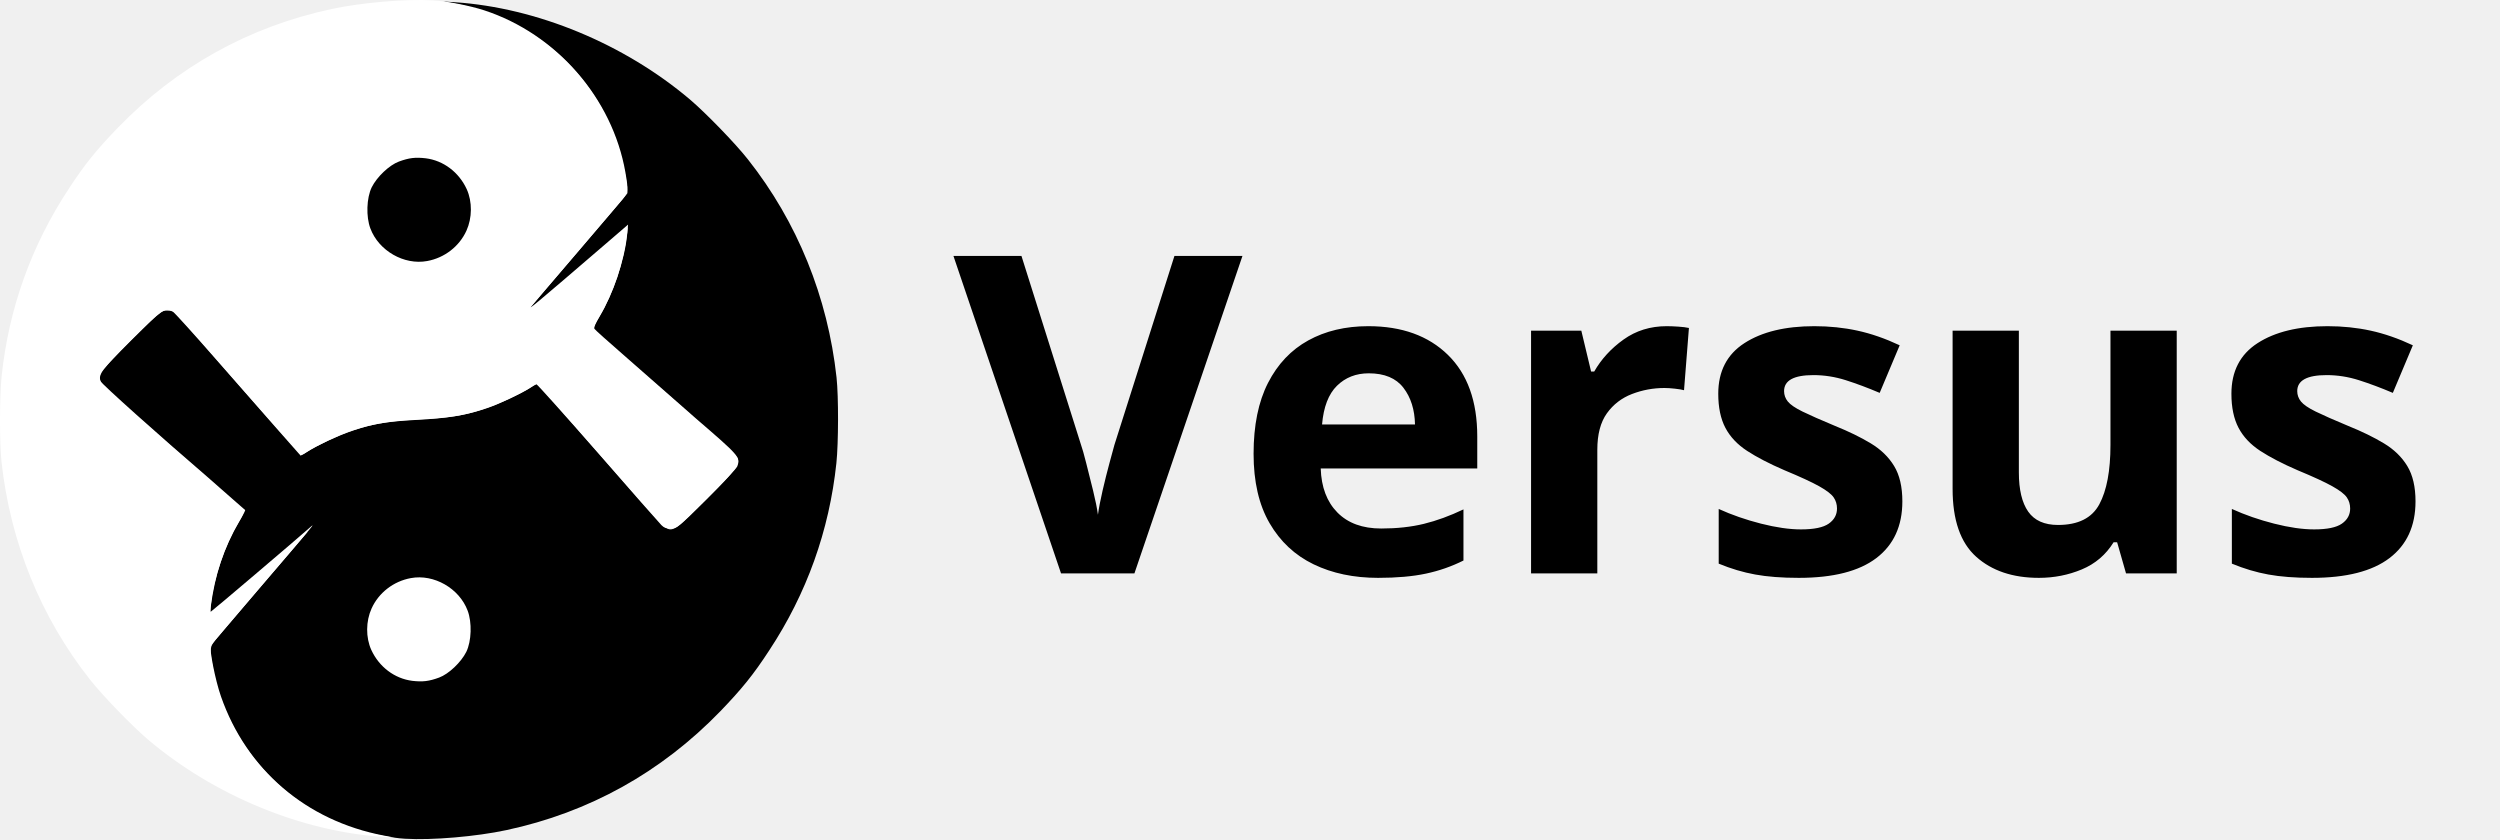
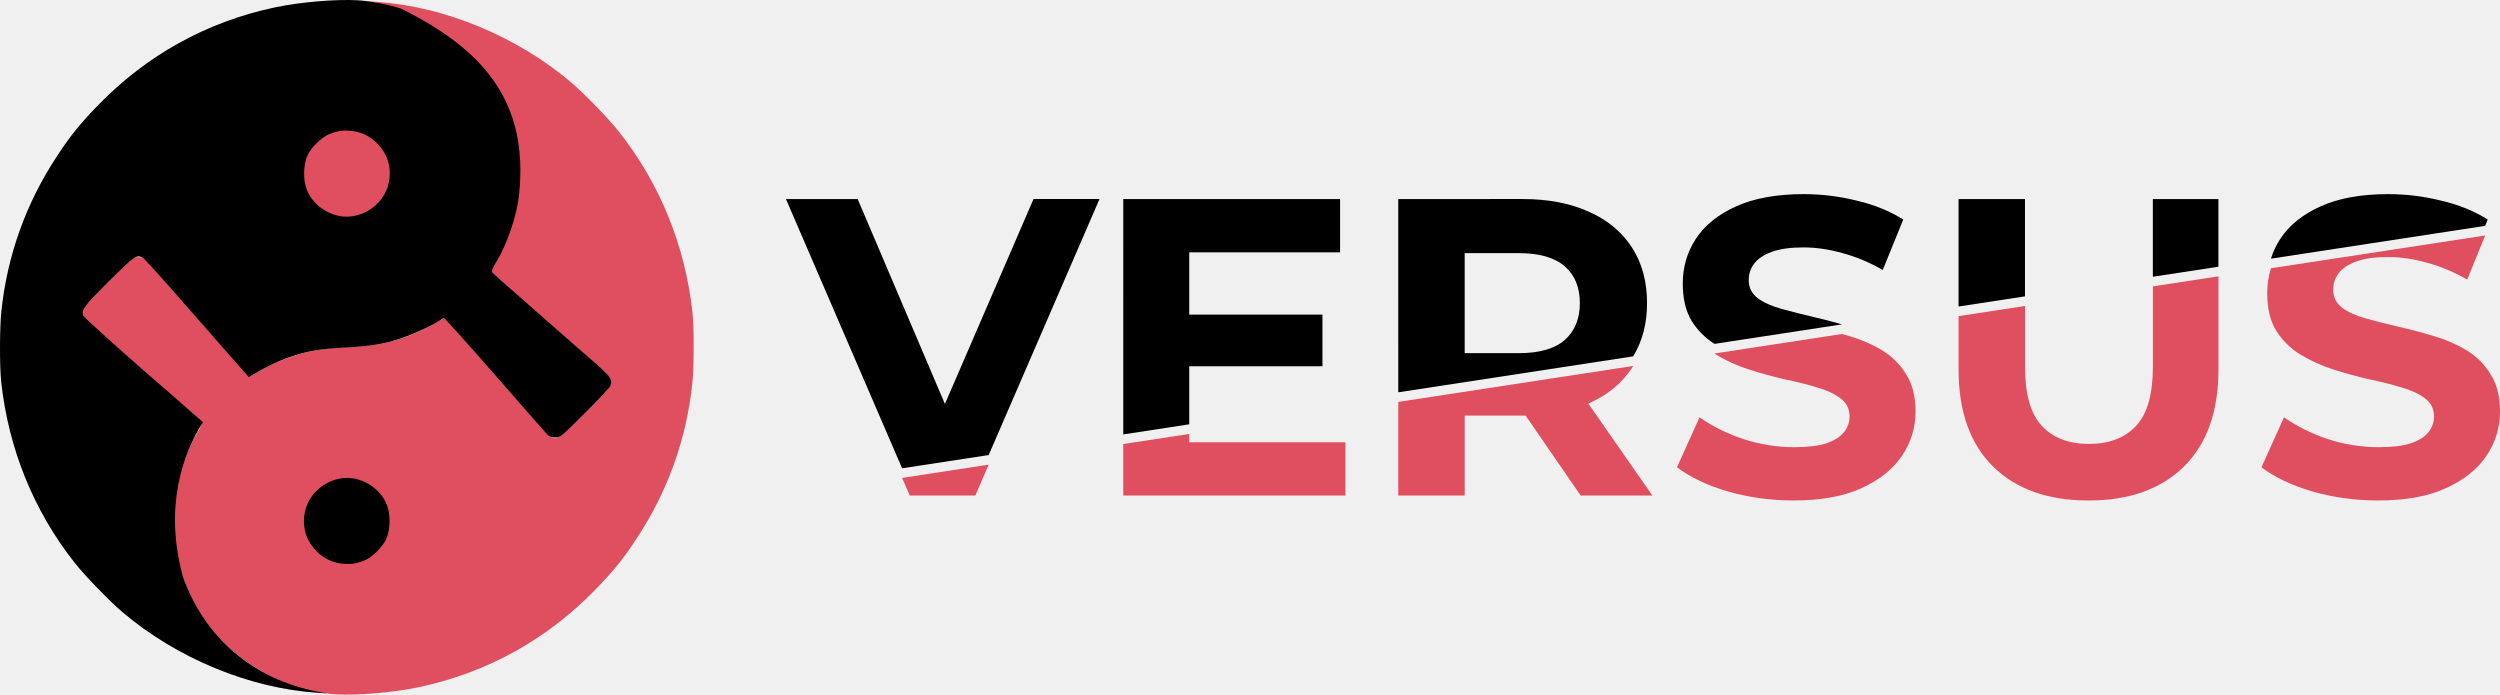
- <svg xmlns="http://www.w3.org/2000/svg" width="1681.363" height="564.353" viewBox="830.698 -119.936 1681.363 564.353">
-   <text xml:space="preserve" x="1471.92" y="265.716" style="font-weight:700;font-size:299.063px;font-family:Montserrat;-inkscape-font-specification:&quot;Montserrat, Bold&quot;;writing-mode:lr-tb;fill:#000;stroke-width:24.922">
-     <tspan x="1471.92" y="265.716" style="stroke-width:24.922">Versus</tspan>
-   </text>
-   <path d="M1046.702 367.336h105.535V255.351h-105.535z" style="fill:#fff" transform="translate(16.18 -1.411)" />
-   <path d="M1061.437 79.608h105.535V-32.377h-105.535z" />
-   <path d="M1103.213 444.164c-9.2-.5-24.8-3.5-34.6-6.7-48.5-15.9-86.2-59.1-94.9-108.9-2.1-12.4-2-13.3 2.2-18.5 3.5-4.2 54.2-63.7 60.2-70.6 4.5-5-.5-.9-49.8 41.5l-14.4 12.4.7-7.4c1.6-16.1 9.5-39.5 18.2-54 2.9-4.7 4.3-8 3.7-8.7-.4-.7-8.9-8.3-18.8-16.9-9.9-8.6-19.8-17.3-22-19.3-2.2-2-7.4-6.5-11.5-10.1-4.1-3.6-8.8-7.7-10.5-9.2-1.6-1.4-4-3.5-5.1-4.5-29.6-25.5-30.3-26.2-28.2-32.4.5-1.4 9.8-11.4 20.7-22.2 19.4-19.3 19.9-19.7 24-19.7 3 0 4.8.6 6.4 2.3 1.2 1.2 20.4 23 42.6 48.5 22.2 25.4 40.9 46.2 41.4 46.2s2.1-.8 3.5-1.9c5.5-3.8 21.3-11.2 31.3-14.5 13.9-4.7 24.3-6.4 46.7-7.6 19.6-1 30.1-2.9 43.8-7.6 7.9-2.7 21.2-9 29.1-13.9l4.2-2.5 14.3 16.2c7.9 9 26.9 30.6 42.2 48.1 15.2 17.4 28.6 32.2 29.6 32.7 5.2 2.8 6.5 1.8 27.7-19.2 20.2-20.2 22.3-23 20.8-27.7-.5-1.7-39.5-36.6-72-64.5-4.4-3.8-11.8-10.3-16.5-14.5-4.7-4.1-8.7-7.6-8.8-7.7-.2-.1 1.5-3.5 3.9-7.5 10.6-18.2 16.3-35.3 19.3-57.6.2-1.8.2-3.3 0-3.3-.4 0-57.6 48.6-66.4 56.4-4.7 4.2-4.8 4.3 32.6-39.4 18.2-21.2 33.3-39 33.7-39.7 1.2-2-3-23.4-6.8-34.2-17.2-49.3-57.3-83.6-109.5-93.6l-7.5-1.4 8 .5c55.1 3.7 113.8 28 158 65.4 10.8 9.2 30.5 29.5 39 40.3 33.2 42 53.7 92.6 59.6 146.7 1.4 13 1.3 44-.1 57.5-4.8 45.5-20 87.8-45.1 125.9-10.8 16.6-18.5 26-32.9 41-39.8 41.1-88.3 68.1-144 80-20 4.3-49.9 6.9-68 5.8zm22.8-108.4c6.5-2.4 14.8-10.3 18.3-17.3 3.5-7.2 3.9-19.8.9-27.7-5.6-15-22.7-24.8-38.2-21.9-11.6 2.1-21.6 9.8-26.4 20.4-3.9 8.6-4 19.5-.2 27.9 5.3 11.5 15.7 19.3 27.6 20.8 7 .8 11.2.3 18-2.2z" />
-   <path d="M1105.62-118.272c9.2.5 24.8 3.5 34.6 6.7 48.5 15.9 86.2 59.1 94.9 108.9 2.1 12.4 2 13.3-2.2 18.5-3.5 4.2-54.2 63.7-60.2 70.6-4.5 5 .5.9 49.8-41.5l14.4-12.4-.7 7.4c-1.6 16.1-9.5 39.5-18.2 54-2.9 4.7-4.3 8-3.7 8.7.4.7 8.9 8.3 18.8 16.9 9.9 8.6 19.8 17.3 22 19.3 2.2 2 7.4 6.5 11.5 10.1 4.1 3.6 8.8 7.7 10.5 9.2 1.6 1.4 4 3.5 5.1 4.5 29.6 25.5 30.3 26.2 28.2 32.4-.5 1.4-9.8 11.4-20.7 22.2-19.4 19.3-19.9 19.7-24 19.7-3 0-4.8-.6-6.4-2.3-1.2-1.2-20.4-23-42.6-48.5-22.2-25.4-40.9-46.2-41.4-46.2s-2.1.8-3.5 1.9c-5.5 3.8-21.3 11.2-31.3 14.5-13.9 4.7-24.3 6.4-46.7 7.6-19.6 1-30.1 2.9-43.8 7.6-7.9 2.7-21.2 9-29.1 13.9l-4.2 2.5-14.3-16.2c-7.9-9-26.9-30.6-42.2-48.1-15.2-17.4-28.6-32.2-29.6-32.7-5.2-2.8-6.5-1.8-27.7 19.2-20.2 20.2-22.3 23-20.8 27.7.5 1.7 39.5 36.6 72 64.5 4.4 3.8 11.8 10.3 16.5 14.5 4.7 4.1 8.7 7.6 8.8 7.7.2.1-1.5 3.5-3.9 7.5-10.6 18.2-16.3 35.3-19.3 57.6-.2 1.8-.2 3.3 0 3.3.4 0 57.6-48.6 66.4-56.4 4.7-4.2 4.8-4.3-32.6 39.4-18.2 21.2-33.3 39-33.7 39.7-1.2 2 3 23.4 6.8 34.2 17.2 49.3 57.3 83.6 109.5 93.6l7.5 1.4-8-.5c-55.1-3.7-113.8-28-158-65.4-10.8-9.2-30.5-29.5-39-40.3-33.2-42-53.7-92.6-59.6-146.7-1.4-13-1.3-44 .1-57.5 4.8-45.5 20-87.8 45.1-125.9 10.8-16.6 18.5-26 32.9-41 39.8-41.1 88.3-68.1 144-80 20-4.3 49.9-6.9 68-5.8zm-22.8 108.4c-6.5 2.4-14.8 10.3-18.3 17.3-3.5 7.2-3.9 19.8-.9 27.7 5.6 15 22.7 24.8 38.2 21.9 11.6-2.1 21.6-9.8 26.4-20.4 3.9-8.6 4-19.5.2-27.9-5.3-11.5-15.7-19.3-27.6-20.8-7-.8-11.2-.3-18 2.2z" style="fill:#fff" transform="translate(16.18 -1.411)" />
+ <svg xmlns="http://www.w3.org/2000/svg" width="251.105mm" height="69.767mm" viewBox="0 0 251.105 69.767" version="1.1" id="svg312" xml:space="preserve">
+   <defs id="defs309" />
+   <g id="layer1" transform="translate(-38.6493,-113.6167)">
+     <g id="g451" transform="matrix(-0.1236224,0,0,0.1236224,211.0178,128.4435)">
+       <path d="m 1059.07,-30.525 h 105.535 v 111.985 h -105.535 z" style="fill:#e04f5f;fill-opacity:1" id="path2" />
+       <path d="m 1054.299,257.676 h 105.535 v 111.985 h -105.535 z" id="path4" />
+       <path d="m 1121.799,444.164 c 9.2,-0.5 24.8,-3.5 34.6,-6.7 79.214,-29.976 101.893,-98.84 96,-151.5 -1.6,-16.1 -9.5,-39.5 -18.2,-54 -2.9,-4.7 -4.3,-8 -3.7,-8.7 0.4,-0.7 8.9,-8.3 18.8,-16.9 9.9,-8.6 19.8,-17.3 22,-19.3 2.2,-2 7.4,-6.5 11.5,-10.1 4.1,-3.6 8.8,-7.7 10.5,-9.2 1.6,-1.4 4,-3.5 5.1,-4.5 29.6,-25.5 30.3,-26.2 28.2,-32.4 -0.5,-1.4 -9.8,-11.4 -20.7,-22.2 -19.4,-19.3 -19.9,-19.7 -24,-19.7 -3,0 -4.8,0.6 -6.4,2.3 -1.2,1.2 -20.4,23 -42.6,48.5 -22.2,25.4 -40.9,46.2 -41.4,46.2 -0.5,0 -2.1,-0.8 -3.5,-1.9 -5.5,-3.8 -21.3,-11.2 -31.3,-14.5 -13.9,-4.7 -24.3,-6.4 -46.7,-7.6 -19.6,-1 -30.1,-2.9 -43.8,-7.6 -7.9,-2.7 -21.2,-9 -29.1,-13.9 l -4.2,-2.5 -14.3,16.2 c -7.9,9 -26.9,30.6 -42.2,48.1 -15.2,17.4 -28.6,32.2 -29.6,32.7 -5.2,2.8 -6.5,1.8 -27.7,-19.2 -20.2,-20.2 -22.3,-23 -20.8,-27.7 0.5,-1.7 39.5,-36.6 72,-64.5 4.4,-3.8 11.8,-10.3 16.5,-14.5 4.7,-4.1 8.7,-7.6 8.8,-7.7 0.2,-0.1 -1.5,-3.5 -3.9,-7.5 -39.762,-90.21 -24.918,-157.973 97.1,-211.4 l 7.5,-1.4 -8,0.5 c -55.1,3.7 -113.8,28 -158,65.4 -10.8,9.2 -30.5,29.5 -39,40.3 -33.2,42 -53.7,92.6 -59.6,146.7 -1.4,13 -1.3,44 0.1,57.5 4.8,45.5 20,87.8 45.1,125.9 10.8,16.6 18.5,26 32.9,41 39.8,41.1 88.3,68.1 144,80 20,4.3 49.9,6.9 68,5.8 z m -22.8,-108.4 c -6.5,-2.4 -14.8,-10.3 -18.3,-17.3 -3.5,-7.2 -3.9,-19.8 -0.9,-27.7 5.6,-15 22.7,-24.8 38.2,-21.9 11.6,2.1 21.6,9.8 26.4,20.4 3.9,8.6 4,19.5 0.2,27.9 -5.3,11.5 -15.7,19.3 -27.6,20.8 -7,0.8 -11.2,0.3 -18,-2.2 z" style="fill:#e04f5f;fill-opacity:1" id="path8" />
+       <path d="m 1103.213,-119.684 c -9.2,0.5 -24.8,3.5 -34.6,6.7 -67.096,33.083 -104.166,75.919 -96,151.5 1.6,16.1 9.5,39.5 18.2,54 2.9,4.7 4.3,8 3.7,8.7 -0.4,0.7 -8.9,8.3 -18.8,16.9 -9.9,8.6 -19.8,17.3 -22,19.3 -2.2,2 -7.4,6.5 -11.5,10.1 -4.1,3.6 -8.8,7.7 -10.5,9.2 -1.6,1.4 -4,3.5 -5.1,4.5 -29.6,25.5 -30.3,26.2 -28.2,32.4 0.5,1.4 9.8,11.4 20.7,22.2 19.4,19.3 19.9,19.7 24,19.7 3,0 4.8,-0.6 6.4,-2.3 1.2,-1.2 20.4,-23 42.6,-48.5 22.2,-25.4 40.9,-46.2 41.4,-46.2 0.5,0 2.1,0.8 3.5,1.9 5.5,3.8 21.3,11.2 31.3,14.5 13.9,4.7 24.3,6.4 46.7,7.6 19.6,1 30.1,2.9 43.8,7.6 7.9,2.7 21.2,9 29.1,13.9 l 4.2,2.5 14.3,-16.2 c 7.9,-9 26.9,-30.6 42.2,-48.1 15.2,-17.4 28.6,-32.2 29.6,-32.7 5.2,-2.8 6.5,-1.8 27.7,19.2 20.2,20.2 22.3,23 20.8,27.7 -0.5,1.7 -39.5,36.6 -72,64.5 -4.4,3.8 -11.8,10.3 -16.5,14.5 -4.7,4.1 -8.7,7.6 -8.8,7.7 16.393,25.85 31.806,68.721 16.3,125.3 -17.2,49.3 -57.3,83.6 -109.5,93.6 l -7.5,1.4 8,-0.5 c 55.1,-3.7 113.8,-28 158,-65.4 10.8,-9.2 30.5,-29.5 39,-40.3 33.2,-42 53.7,-92.6 59.6,-146.7 1.4,-13 1.3,-44 -0.1,-57.5 -4.8,-45.5 -20,-87.8 -45.1,-125.9 -10.8,-16.6 -18.5,-26 -32.9,-41 -39.8,-41.1 -88.3,-68.1 -144,-80 -20,-4.3 -49.9,-6.9 -68,-5.8 z m 22.8,108.4 c 6.5,2.4 14.8,10.3 18.3,17.3 3.5,7.2 3.9,19.8 0.9,27.7 -5.6,15 -22.7,24.8 -38.2,21.9 -11.6,-2.1 -21.6,-9.8 -26.4,-20.4 -3.9,-8.6 -4,-19.5 -0.2,-27.9 5.3,-11.5 15.7,-19.3 27.6,-20.8 7,-0.8 11.2,-0.3 18,2.2 z" id="path6" />
+     </g>
+     <g id="layer1-1" transform="matrix(1.82337,0,0,1.82337,332.4514,178.0007)">
+       <g id="g11554" transform="translate(-18.1177,-16.61948)" style="fill:#ffffff">
+         <path id="path396" style="font-weight:bold;font-size:22.578px;font-family:Montserrat;-inkscape-font-specification:'Montserrat, Bold';fill:#e04f5f;fill-opacity:1;stroke-width:2.167" d="m -17.917,-3.913 c -0.136,0.433 -0.206,0.888 -0.206,1.367 0,0.843 0.165,1.535 0.497,2.077 0.346,0.542 0.79,0.978 1.332,1.309 0.542,0.331 1.137,0.602 1.784,0.813 0.662,0.211 1.317,0.392 1.964,0.542 0.662,0.135 1.264,0.286 1.806,0.451 0.542,0.151 0.978,0.354 1.309,0.61 0.331,0.241 0.497,0.572 0.497,0.993 0,0.331 -0.106,0.625 -0.316,0.881 -0.211,0.256 -0.542,0.459 -0.993,0.61 -0.436,0.135 -1.016,0.203 -1.739,0.203 -0.948,0 -1.889,-0.151 -2.822,-0.452 C -15.722,5.175 -16.52,4.776 -17.197,4.295 l -1.242,2.754 c 0.707,0.542 1.641,0.986 2.8,1.332 1.159,0.331 2.371,0.497 3.635,0.497 1.505,0 2.747,-0.226 3.725,-0.677 0.993,-0.452 1.738,-1.046 2.235,-1.783 0.497,-0.738 0.745,-1.551 0.745,-2.439 0,-0.828 -0.173,-1.513 -0.519,-2.055 -0.331,-0.542 -0.768,-0.978 -1.309,-1.309 -0.542,-0.331 -1.144,-0.594 -1.806,-0.79 -0.647,-0.196 -1.302,-0.369 -1.964,-0.519 -0.647,-0.151 -1.242,-0.301 -1.784,-0.452 -0.542,-0.151 -0.978,-0.346 -1.309,-0.587 -0.331,-0.256 -0.497,-0.587 -0.497,-0.993 0,-0.346 0.098,-0.647 0.294,-0.903 0.196,-0.271 0.519,-0.489 0.97,-0.655 0.452,-0.166 1.031,-0.248 1.739,-0.248 0.707,0 1.43,0.105 2.167,0.316 0.738,0.196 1.475,0.505 2.213,0.926 l 0.987,-2.429 z" />
+         <path id="path11532" style="font-weight:bold;font-size:22.578px;font-family:Montserrat;-inkscape-font-specification:'Montserrat, Bold';fill:#e04f5f;fill-opacity:1;stroke-width:2.167" d="m -35.124,-1.277 v 2.931 c 0,2.318 0.632,4.102 1.897,5.351 1.264,1.249 3.018,1.874 5.261,1.874 2.243,0 3.996,-0.624 5.261,-1.874 1.264,-1.249 1.897,-3.033 1.897,-5.351 v -5.123 l -3.612,0.553 v 4.434 c 0,1.505 -0.309,2.589 -0.926,3.251 -0.617,0.662 -1.482,0.994 -2.596,0.994 -1.114,0 -1.979,-0.331 -2.596,-0.994 -0.617,-0.662 -0.926,-1.746 -0.926,-3.251 v -3.355 z" />
+         <path id="path11528" style="font-weight:bold;font-size:22.578px;font-family:Montserrat;-inkscape-font-specification:'Montserrat, Bold';fill:#e04f5f;fill-opacity:1;stroke-width:2.167" d="m -48.574,0.782 c 0.029,0.018 0.054,0.04 0.084,0.058 0.542,0.331 1.137,0.602 1.784,0.813 0.662,0.211 1.317,0.392 1.964,0.542 0.662,0.135 1.264,0.286 1.806,0.451 0.542,0.151 0.978,0.354 1.309,0.61 0.331,0.241 0.497,0.572 0.497,0.993 0,0.331 -0.106,0.625 -0.316,0.881 -0.211,0.256 -0.542,0.459 -0.993,0.61 -0.436,0.135 -1.016,0.203 -1.739,0.203 -0.948,0 -1.889,-0.151 -2.822,-0.452 -0.918,-0.316 -1.716,-0.715 -2.393,-1.196 l -1.242,2.754 c 0.707,0.542 1.641,0.986 2.8,1.332 1.159,0.331 2.371,0.497 3.635,0.497 1.505,0 2.747,-0.226 3.725,-0.677 0.993,-0.452 1.738,-1.046 2.235,-1.783 0.497,-0.738 0.745,-1.551 0.745,-2.439 0,-0.828 -0.173,-1.513 -0.519,-2.055 -0.331,-0.542 -0.768,-0.978 -1.309,-1.309 -0.542,-0.331 -1.144,-0.594 -1.806,-0.79 -0.138,-0.042 -0.278,-0.079 -0.417,-0.118 z" />
+         <path id="path11524" style="font-weight:bold;font-size:22.578px;font-family:Montserrat;-inkscape-font-specification:'Montserrat, Bold';fill:#e04f5f;fill-opacity:1;stroke-width:2.167" d="m -65.988,3.449 v 5.158 h 3.658 V 4.204 h 3.183 c 0.058,0 0.115,-0.001 0.172,-0.002 l 3.034,4.404 h 3.951 l -3.531,-5.067 c 0.01,-0.004 0.021,-0.009 0.031,-0.013 1.024,-0.452 1.814,-1.099 2.371,-1.941 0.025,-0.038 0.046,-0.078 0.07,-0.117 z" />
+         <path id="path11520" style="font-weight:bold;font-size:22.578px;font-family:Montserrat;-inkscape-font-specification:'Montserrat, Bold';fill:#e04f5f;fill-opacity:1;stroke-width:2.167" d="m -81.138,5.769 v 2.838 h 12.237 V 5.672 h -8.602 V 5.213 Z" />
+         <path id="path11516" style="font-weight:bold;font-size:22.578px;font-family:Montserrat;-inkscape-font-specification:'Montserrat, Bold';fill:#e04f5f;fill-opacity:1;stroke-width:2.167" d="m -93.32,7.635 0.42,0.972 h 3.612 l 0.737,-1.703 z" />
+       </g>
+       <g id="g11546" transform="translate(-18.1177,-17.14865)">
+         <path id="path11536" style="font-weight:bold;font-size:22.578px;font-family:Montserrat;-inkscape-font-specification:'Montserrat, Bold';stroke-width:2.167" d="m -17.917,-3.913 11.799,-1.807 0.142,-0.348 C -6.714,-6.535 -7.564,-6.881 -8.528,-7.107 -9.491,-7.348 -10.469,-7.468 -11.463,-7.468 c -1.49,0 -2.732,0.226 -3.725,0.677 -0.978,0.437 -1.716,1.031 -2.212,1.783 -0.226,0.346 -0.397,0.712 -0.517,1.095 z" />
+         <path id="path11534" style="font-weight:bold;font-size:22.578px;font-family:Montserrat;-inkscape-font-specification:'Montserrat, Bold';stroke-width:2.167" d="m -24.422,-2.917 3.612,-0.553 v -3.727 h -3.612 z" />
+         <path id="path11530" style="font-weight:bold;font-size:22.578px;font-family:Montserrat;-inkscape-font-specification:'Montserrat, Bold';stroke-width:2.167" d="m -35.124,-1.277 3.658,-0.56 v -5.36 h -3.658 z" />
+         <path id="path11526" style="font-weight:bold;font-size:22.578px;font-family:Montserrat;-inkscape-font-specification:'Montserrat, Bold';stroke-width:2.167" d="m -48.574,0.782 7.027,-1.076 c -0.511,-0.146 -1.026,-0.283 -1.547,-0.401 -0.647,-0.151 -1.242,-0.301 -1.784,-0.452 -0.542,-0.151 -0.978,-0.346 -1.309,-0.587 -0.331,-0.256 -0.497,-0.587 -0.497,-0.993 0,-0.346 0.098,-0.647 0.294,-0.903 0.196,-0.271 0.519,-0.489 0.97,-0.655 0.452,-0.166 1.031,-0.248 1.739,-0.248 0.707,0 1.43,0.105 2.167,0.316 0.738,0.196 1.475,0.505 2.213,0.926 l 1.129,-2.777 c -0.738,-0.467 -1.588,-0.813 -2.551,-1.039 -0.963,-0.241 -1.942,-0.361 -2.935,-0.361 -1.49,0 -2.732,0.226 -3.725,0.677 -0.978,0.437 -1.716,1.031 -2.212,1.783 -0.482,0.738 -0.722,1.558 -0.722,2.461 0,0.843 0.165,1.535 0.497,2.077 0.328,0.513 0.745,0.928 1.248,1.252 z" />
+         <path id="path11522" style="font-weight:bold;font-size:22.578px;font-family:Montserrat;-inkscape-font-specification:'Montserrat, Bold';stroke-width:2.167" d="m -65.988,3.449 12.939,-1.981 c 0.508,-0.833 0.765,-1.809 0.765,-2.931 0,-1.189 -0.278,-2.213 -0.835,-3.071 -0.557,-0.858 -1.347,-1.513 -2.371,-1.964 -1.024,-0.467 -2.243,-0.7 -3.658,-0.7 l -6.841,5.168e-4 z m 3.658,-7.666 h 2.98 c 1.129,0 1.972,0.241 2.529,0.723 0.557,0.482 0.835,1.159 0.835,2.032 0,0.858 -0.278,1.535 -0.835,2.032 -0.557,0.482 -1.4,0.722 -2.529,0.722 h -2.98 z" />
+         <path id="path11518" style="font-weight:bold;font-size:22.578px;font-family:Montserrat;-inkscape-font-specification:'Montserrat, Bold';stroke-width:2.167" d="m -81.138,5.769 3.635,-0.557 V 2.014 h 7.338 v -2.845 h -7.338 V -4.262 h 8.309 v -2.935 h -11.943 z" />
+         <path id="path11514" style="font-weight:bold;font-size:22.578px;font-family:Montserrat;-inkscape-font-specification:'Montserrat, Bold';stroke-width:2.167" d="m -93.32,7.635 4.769,-0.731 6.105,-14.102 h -3.635 L -90.962,4.091 -95.768,-7.197 h -3.951 z" />
+       </g>
+     </g>
+   </g>
</svg>
